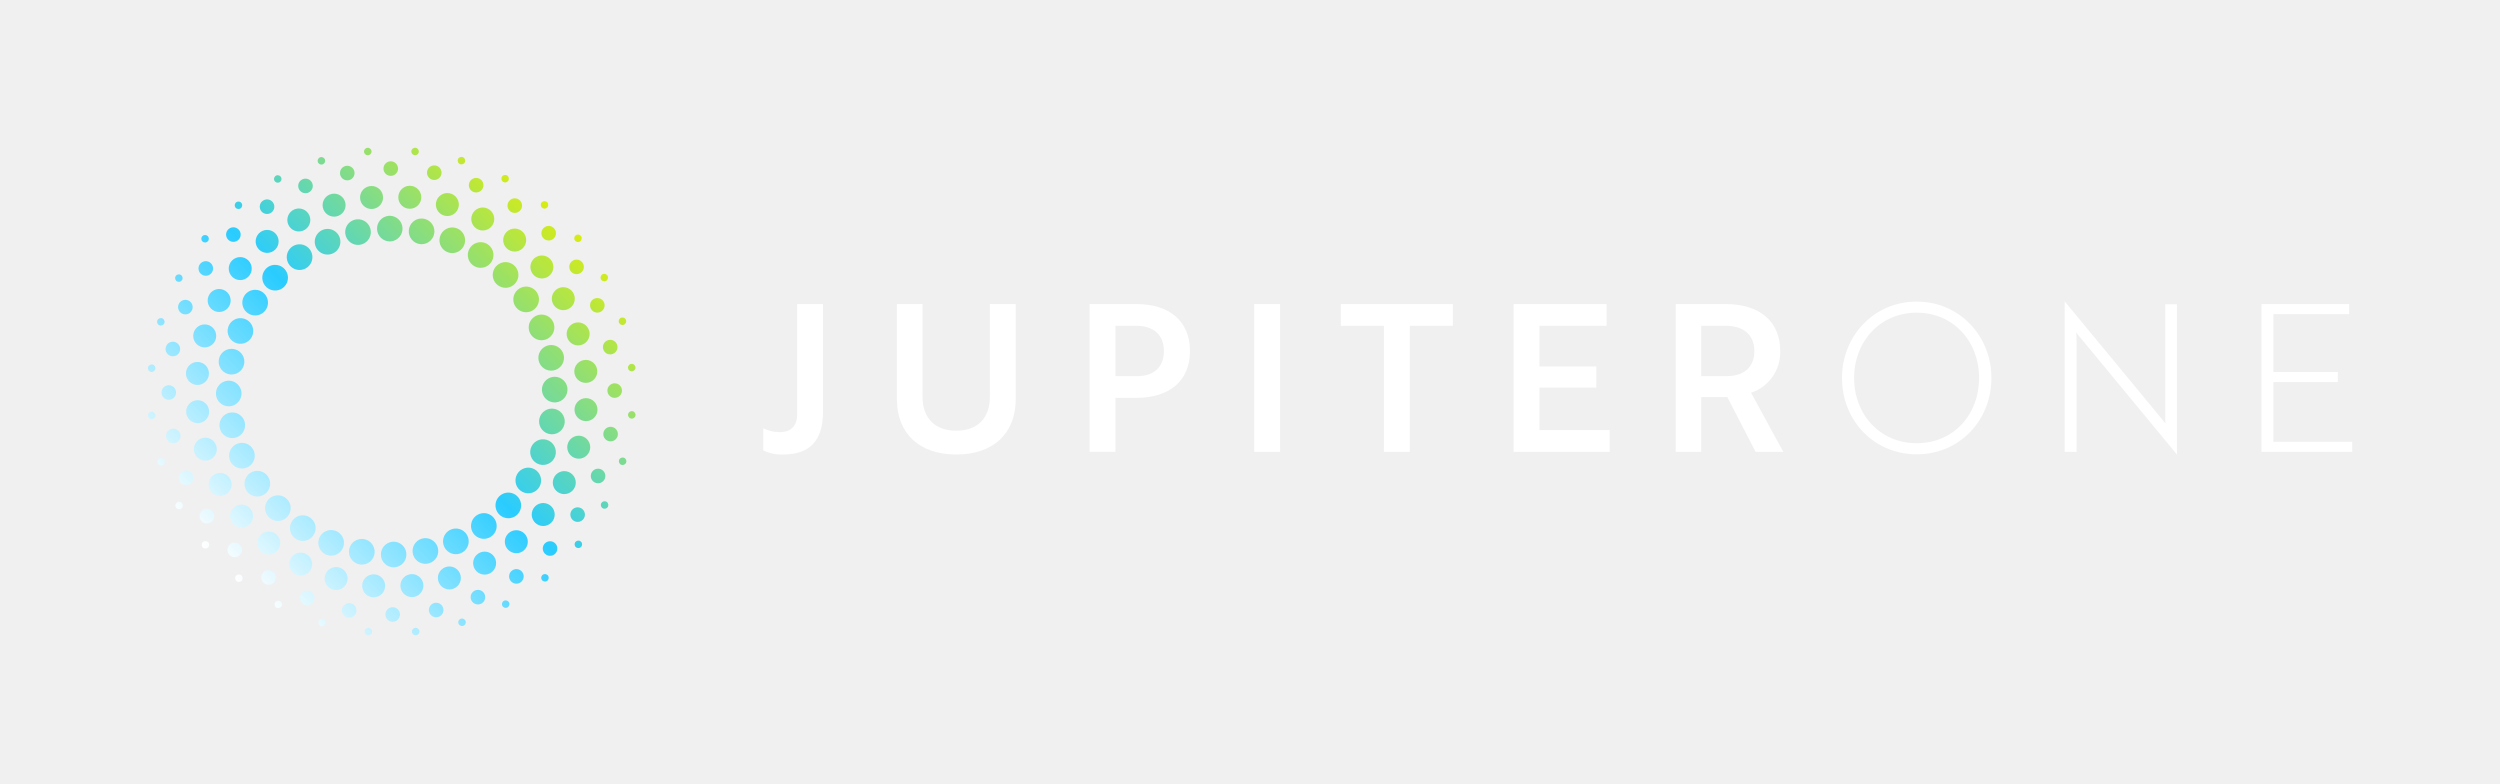
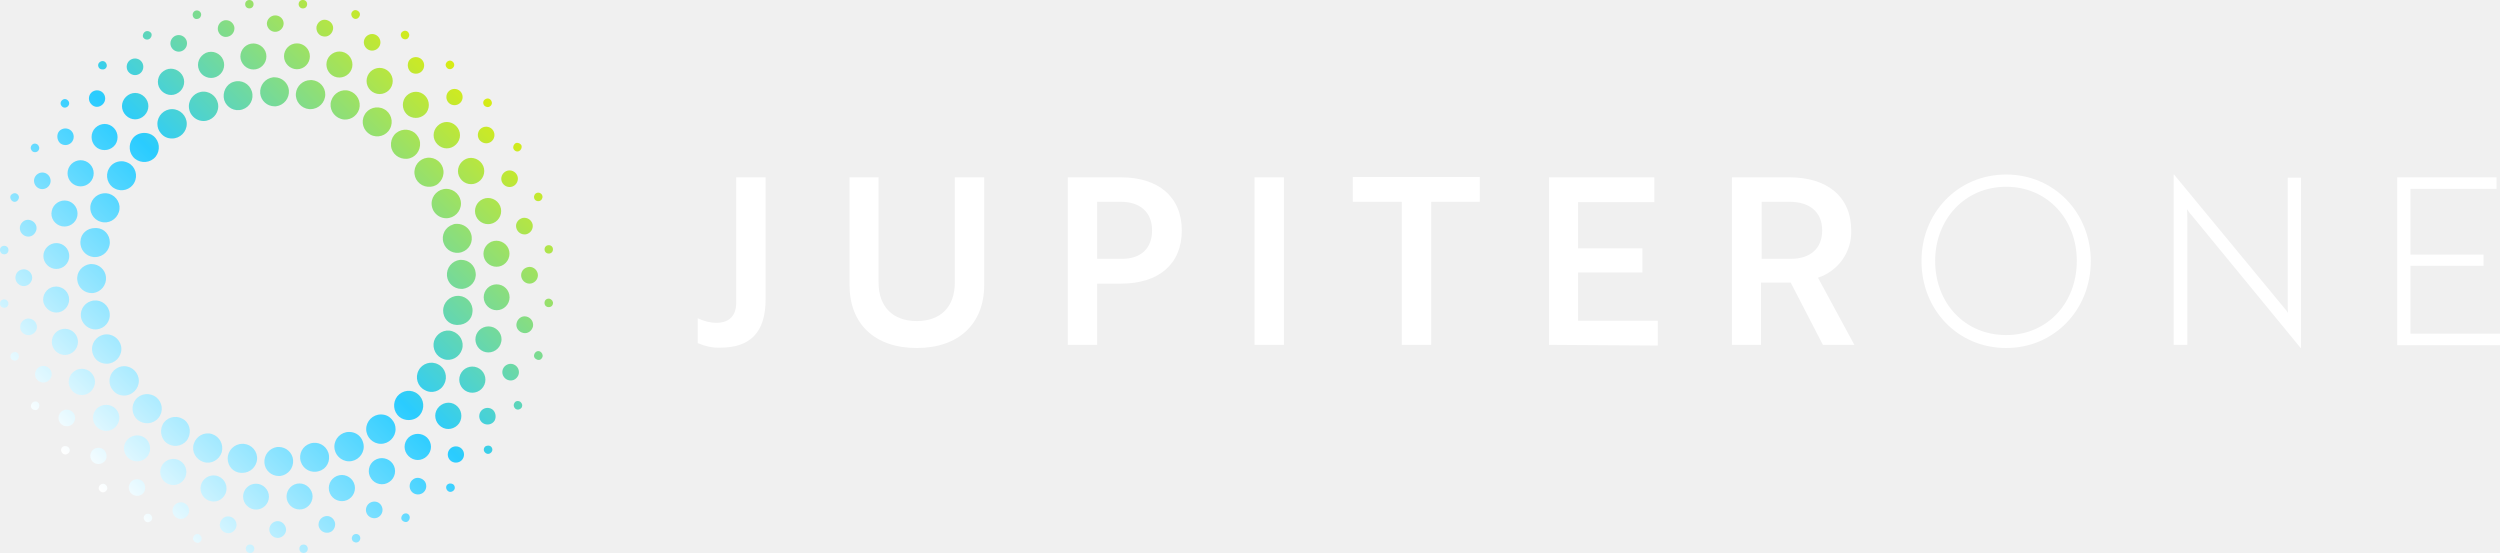
- <svg xmlns="http://www.w3.org/2000/svg" id="Layer_1" data-name="Layer 1" viewBox="0 0 810.691 253.959">
-   <defs>
-     <style>.cls-1{fill:url(#linear-gradient);}.cls-2{fill:#fff;}</style>
-     <linearGradient id="linear-gradient" x1="71.116" y1="182.878" x2="182.933" y2="71.061" gradientUnits="userSpaceOnUse">
-       <stop offset="0" stop-color="#fff" />
-       <stop offset="0.5" stop-color="#2accff" />
-       <stop offset="1" stop-color="#d8ec13" />
-     </linearGradient>
-   </defs>
-   <path class="cls-1" d="M126.712,57.033a2.365,2.365,0,1,0-2.365-2.365A2.365,2.365,0,0,0,126.712,57.033Zm-7.45-6.677a1.217,1.217,0,1,0-1.217-1.217A1.217,1.217,0,0,0,119.262,50.356Zm-6.188,8.082a2.365,2.365,0,1,0-2.781-1.858A2.365,2.365,0,0,0,113.074,58.438Zm-8.61-5.095a1.217,1.217,0,1,0-1.431-.956A1.217,1.217,0,0,0,104.464,53.343Zm-4.492,9.134a2.365,2.365,0,1,0-3.09-1.28A2.365,2.365,0,0,0,99.972,62.477Zm-9.438-3.318a1.217,1.217,0,1,0-1.59-.659A1.216,1.216,0,0,0,90.534,59.159ZM87.91,68.994a2.365,2.365,0,1,0-3.28-.653A2.365,2.365,0,0,0,87.91,68.994Zm-9.905-1.413a1.217,1.217,0,1,0-1.687-.336A1.217,1.217,0,0,0,78.005,67.581Zm-.654,10.158a2.365,2.365,0,1,0-3.345,0A2.365,2.365,0,0,0,77.351,77.739Zm-9.99.546a1.217,1.217,0,1,0-1.721,0A1.216,1.216,0,0,0,67.361,78.285Zm-1.94,10.743a2.365,2.365,0,1,0-.653-3.28A2.364,2.364,0,0,0,65.421,89.028ZM59.01,90.86a1.217,1.217,0,1,0-1.688.336A1.216,1.216,0,0,0,59.01,90.86Zm-1.088,7.826a2.365,2.365,0,1,0,3.091-1.28A2.365,2.365,0,0,0,57.922,98.686Zm-6.24,6.8a1.217,1.217,0,1,0-.658-1.59A1.217,1.217,0,0,0,51.682,105.482Zm3.908,10.009a2.365,2.365,0,1,0-1.858-2.781A2.364,2.364,0,0,0,55.59,115.491Zm-6.652,5.1a1.217,1.217,0,1,0-.956-1.431A1.218,1.218,0,0,0,48.938,120.594Zm3.421,6.689a2.365,2.365,0,1,0,2.365-2.365A2.365,2.365,0,0,0,52.359,127.283Zm-3.165,6.233a1.217,1.217,0,1,0,1.217,1.217A1.217,1.217,0,0,0,49.194,133.516Zm9.3,7.405a2.365,2.365,0,1,0-1.858,2.781A2.364,2.364,0,0,0,58.493,140.921Zm-6.526,7.653a1.217,1.217,0,1,0,1.431.957A1.218,1.218,0,0,0,51.967,148.574Zm7.475,4.169a2.365,2.365,0,1,0,3.09,1.279A2.364,2.364,0,0,0,59.442,152.743ZM57.624,162.8a1.217,1.217,0,1,0,1.59.659A1.217,1.217,0,0,0,57.624,162.8Zm8.144,2.63a2.365,2.365,0,1,0,3.281.652A2.365,2.365,0,0,0,65.768,165.432Zm.18,10.221a1.217,1.217,0,1,0,1.688.336A1.217,1.217,0,0,0,65.948,175.653Zm11.846.991a2.365,2.365,0,1,0,0,3.344A2.365,2.365,0,0,0,77.794,176.644Zm-1.175,9.989a1.217,1.217,0,1,0,1.721,0A1.217,1.217,0,0,0,76.619,186.633Zm11.812-1.34a2.365,2.365,0,1,0,.652,3.281A2.367,2.367,0,0,0,88.431,185.293Zm.8,10.028a1.216,1.216,0,1,0,1.687-.336A1.217,1.217,0,0,0,89.228,195.321Zm11.323-3.619a2.365,2.365,0,1,0,1.28,3.09A2.364,2.364,0,0,0,100.551,191.7Zm4.327,9.021a1.217,1.217,0,1,0,.659,1.59A1.215,1.215,0,0,0,104.878,200.723Zm8.81-5.1a2.365,2.365,0,1,0,1.858,2.781A2.366,2.366,0,0,0,113.688,195.623Zm6,8a1.217,1.217,0,1,0,.957,1.431A1.216,1.216,0,0,0,119.692,203.626Zm7.646-6.72a2.365,2.365,0,1,0,2.365,2.365A2.365,2.365,0,0,0,127.338,196.906Zm7.45,6.677a1.217,1.217,0,1,0,1.217,1.217A1.217,1.217,0,0,0,134.788,203.583Zm6.188-8.082a2.365,2.365,0,1,0,2.781,1.858A2.365,2.365,0,0,0,140.976,195.5Zm8.61,5.1a1.217,1.217,0,1,0,1.43.956A1.217,1.217,0,0,0,149.586,200.6Zm4.491-9.134a2.365,2.365,0,1,0,3.091,1.28A2.365,2.365,0,0,0,154.077,191.463Zm9.439,3.318a1.217,1.217,0,1,0,1.59.658A1.217,1.217,0,0,0,163.516,194.781Zm2.624-9.835a2.365,2.365,0,1,0,3.28.652A2.364,2.364,0,0,0,166.14,184.946Zm9.9,1.413a1.217,1.217,0,1,0,1.688.335A1.217,1.217,0,0,0,176.044,186.359ZM176.7,176.2a2.365,2.365,0,1,0,3.344,0A2.364,2.364,0,0,0,176.7,176.2Zm9.989-.547a1.217,1.217,0,1,0,1.721,0A1.217,1.217,0,0,0,186.688,175.654Zm1.941-10.742a2.365,2.365,0,1,0,.653,3.28A2.364,2.364,0,0,0,188.629,164.912Zm6.411-1.833a1.217,1.217,0,1,0,1.688-.336A1.216,1.216,0,0,0,195.04,163.079Zm1.087-7.825a2.365,2.365,0,1,0-3.09,1.28A2.365,2.365,0,0,0,196.127,155.254Zm6.241-6.8a1.217,1.217,0,1,0,.658,1.589A1.216,1.216,0,0,0,202.368,148.458Zm-3.908-10.01a2.365,2.365,0,1,0,1.858,2.781A2.365,2.365,0,0,0,198.46,138.448Zm6.652-5.1a1.217,1.217,0,1,0,.956,1.431A1.217,1.217,0,0,0,205.112,133.346Zm-8.151-6.689a2.365,2.365,0,1,0,2.365-2.365A2.365,2.365,0,0,0,196.961,126.657Zm7.894-6.234a1.217,1.217,0,1,0-1.217-1.216A1.216,1.216,0,0,0,204.855,120.423Zm-9.3-7.4a2.365,2.365,0,1,0,1.858-2.781A2.365,2.365,0,0,0,195.556,113.019Zm6.527-7.654a1.217,1.217,0,1,0-1.431-.956A1.217,1.217,0,0,0,202.083,105.365Zm-7.475-4.168a2.365,2.365,0,1,0-3.09-1.28A2.366,2.366,0,0,0,194.608,101.2Zm1.818-10.06a1.217,1.217,0,1,0-1.59-.658A1.218,1.218,0,0,0,196.426,91.137Zm-8.145-2.63a2.365,2.365,0,1,0-3.28-.652A2.365,2.365,0,0,0,188.281,88.507ZM188.1,78.286a1.217,1.217,0,1,0-1.688-.336A1.217,1.217,0,0,0,188.1,78.286Zm-11.846-.99a2.365,2.365,0,1,0,0-3.345A2.364,2.364,0,0,0,176.256,77.3Zm1.174-9.99a1.217,1.217,0,1,0-1.721,0A1.217,1.217,0,0,0,177.43,67.306Zm-11.811,1.34a2.365,2.365,0,1,0-.652-3.28A2.364,2.364,0,0,0,165.619,68.646Zm-.8-10.027a1.217,1.217,0,1,0-1.688.336A1.217,1.217,0,0,0,164.822,58.619ZM153.5,62.237a2.365,2.365,0,1,0-1.28-3.09A2.365,2.365,0,0,0,153.5,62.237Zm-4.328-9.02a1.217,1.217,0,1,0-.658-1.59A1.216,1.216,0,0,0,149.171,53.217ZM132.89,67.7a3.729,3.729,0,1,0-3.729-3.729A3.729,3.729,0,0,0,132.89,67.7Zm-11.675,0a3.729,3.729,0,1,0-4.385-2.93A3.728,3.728,0,0,0,121.215,67.7Zm-16.324.255a3.729,3.729,0,1,0,2.018-4.873A3.728,3.728,0,0,0,104.891,67.952Zm-5.917,6.481A3.729,3.729,0,1,0,93.8,73.4,3.73,3.73,0,0,0,98.974,74.433Zm-9.71,6.481a3.729,3.729,0,1,0-5.274,0A3.729,3.729,0,0,0,89.264,80.914ZM74.8,85.023a3.729,3.729,0,1,0,5.172-1.029A3.728,3.728,0,0,0,74.8,85.023Zm-7.18,10.994A3.729,3.729,0,1,0,72.5,94,3.73,3.73,0,0,0,67.623,96.017Zm-1.967,16.568a3.729,3.729,0,1,0-2.93-4.385A3.728,3.728,0,0,0,65.656,112.585Zm2.1,8.52a3.729,3.729,0,1,0-3.729,3.729A3.728,3.728,0,0,0,67.757,121.105Zm-2.935,16.06a3.729,3.729,0,1,0-4.384-2.93A3.729,3.729,0,0,0,64.822,137.165ZM68.007,149.1a3.729,3.729,0,1,0-4.873-2.018A3.728,3.728,0,0,0,68.007,149.1Zm6.481,5.916a3.73,3.73,0,1,0-1.029,5.173A3.731,3.731,0,0,0,74.488,155.02Zm1.208,9.711a3.729,3.729,0,1,0,5.274,0A3.727,3.727,0,0,0,75.7,164.731ZM90.25,178.163a3.729,3.729,0,1,0-5.172,1.028A3.729,3.729,0,0,0,90.25,178.163Zm10.694,6.19a3.729,3.729,0,1,0-4.872,2.018A3.729,3.729,0,0,0,100.944,184.353Zm11.7,3.986a3.729,3.729,0,1,0-4.385,2.93A3.729,3.729,0,0,0,112.64,188.339Zm8.52-2.1a3.729,3.729,0,1,0,3.729,3.729A3.73,3.73,0,0,0,121.16,186.237Zm11.675.006a3.729,3.729,0,1,0,4.385,2.929A3.728,3.728,0,0,0,132.835,186.243Zm16.324-.255a3.729,3.729,0,1,0-2.018,4.872A3.729,3.729,0,0,0,149.159,185.988Zm5.916-6.481a3.729,3.729,0,1,0,5.173,1.029A3.729,3.729,0,0,0,155.075,179.507Zm9.711-6.482a3.729,3.729,0,1,0,5.273,0A3.73,3.73,0,0,0,164.786,173.025Zm14.46-4.108a3.729,3.729,0,1,0-5.172,1.029A3.728,3.728,0,0,0,179.246,168.917Zm7.18-10.994a3.729,3.729,0,1,0-4.872,2.018A3.728,3.728,0,0,0,186.426,157.923Zm1.968-16.568a3.729,3.729,0,1,0,2.93,4.385A3.729,3.729,0,0,0,188.394,141.355Zm1.627-4.791a3.729,3.729,0,1,0-3.729-3.729A3.729,3.729,0,0,0,190.021,136.564Zm.661-12.475a3.729,3.729,0,1,0-4.384-2.929A3.728,3.728,0,0,0,190.682,124.089Zm-4.639-19.254a3.729,3.729,0,1,0,4.872,2.019A3.731,3.731,0,0,0,186.043,104.835Zm-6.481-5.916a3.729,3.729,0,1,0,1.029-5.172A3.728,3.728,0,0,0,179.562,98.919Zm-1.208-9.71a3.729,3.729,0,1,0-5.274,0A3.73,3.73,0,0,0,178.354,89.209ZM163.8,75.777a3.729,3.729,0,1,0,5.172-1.029A3.729,3.729,0,0,0,163.8,75.777Zm-10.694-6.191a3.729,3.729,0,1,0,4.872-2.018A3.728,3.728,0,0,0,153.106,69.586ZM141.41,65.6a3.729,3.729,0,1,0,4.385-2.929A3.729,3.729,0,0,0,141.41,65.6ZM126.832,78.269a4.163,4.163,0,0,0-.432-8.3,4.043,4.043,0,0,0-.438.023,4.163,4.163,0,0,0,.432,8.3A4.344,4.344,0,0,0,126.832,78.269ZM112.124,76.5a4.163,4.163,0,1,0,2.741-5.212A4.143,4.143,0,0,0,112.124,76.5Zm-5.9,6.054a4.164,4.164,0,1,0-3.661-2.178A4.165,4.165,0,0,0,106.225,82.555Zm-9.078,4.991a4.165,4.165,0,1,0-3.2-1.5A4.166,4.166,0,0,0,97.147,87.546ZM85.98,87.429a4.164,4.164,0,1,0,3.238-1.543A4.136,4.136,0,0,0,85.98,87.429ZM79.055,96.2a4.164,4.164,0,1,0,3.688-2.226A4.169,4.169,0,0,0,79.055,96.2ZM76.782,111.32a4.164,4.164,0,1,0-2.809-5.174,4.162,4.162,0,0,0,2.809,5.174ZM70.93,116.9a4.164,4.164,0,0,0,3.764,4.527q.195.018.387.018a4.164,4.164,0,0,0,.375-8.311c-.128-.011-.256-.017-.384-.017A4.142,4.142,0,0,0,70.93,116.9Zm-.888,11.137a4.154,4.154,0,0,0,4.138,3.729,4.078,4.078,0,0,0,.439-.024,4.163,4.163,0,0,0-.431-8.3,4.082,4.082,0,0,0-.44.024,4.162,4.162,0,0,0-3.706,4.575Zm5.278,14.026a4.185,4.185,0,0,0,1.235-.188,4.16,4.16,0,1,0-1.235.188Zm3.129,9.877a4.165,4.165,0,1,0-3.662-2.178A4.167,4.167,0,0,0,78.449,151.936Zm4.99,9.077a4.166,4.166,0,1,0-3.2-1.5A4.163,4.163,0,0,0,83.439,161.013Zm9.285.53a4.163,4.163,0,1,0,.617,5.855A4.172,4.172,0,0,0,92.724,161.543Zm7.4,6.027a4.164,4.164,0,1,0,1.746,5.624,4.164,4.164,0,0,0-1.746-5.624Zm8.438,4.468a4.164,4.164,0,1,0,2.81,5.174,4.164,4.164,0,0,0-2.81-5.174Zm12.912,7.261a4.171,4.171,0,0,0-3.766-4.527c-.128-.012-.256-.017-.383-.017a4.164,4.164,0,0,0-.377,8.311c.128.011.256.017.383.017A4.143,4.143,0,0,0,121.478,179.3Zm6.172,4.676a4.074,4.074,0,0,0,.439-.023,4.163,4.163,0,0,0-.431-8.3,4.318,4.318,0,0,0-.439.023,4.163,4.163,0,0,0,.431,8.3Zm14.277-6.536a4.166,4.166,0,1,0-2.742,5.211A4.146,4.146,0,0,0,141.927,177.439Zm5.9-6.054a4.164,4.164,0,1,0,3.662,2.178A4.167,4.167,0,0,0,147.824,171.385Zm9.079-4.992a4.165,4.165,0,1,0,3.2,1.5A4.167,4.167,0,0,0,156.9,166.393Zm11.166.118a4.164,4.164,0,1,0-3.238,1.543A4.17,4.17,0,0,0,168.069,166.511ZM175,157.743a4.165,4.165,0,0,0-1.746-5.623,4.163,4.163,0,0,0-5.623,1.746,4.165,4.165,0,0,0,1.745,5.624A4.166,4.166,0,0,0,175,157.743Zm-.093-7.14a4.164,4.164,0,1,0-2.81-5.174A4.178,4.178,0,0,0,174.9,150.6Zm8.218-13.56a4.17,4.17,0,0,0-3.766-4.527c-.128-.012-.256-.017-.383-.017a4.163,4.163,0,0,0-.379,8.309c.13.012.258.018.386.018A4.142,4.142,0,0,0,183.12,137.043Zm.887-11.136a4.153,4.153,0,0,0-4.136-3.729,4.064,4.064,0,0,0-.439.024,4.163,4.163,0,0,0,.431,8.3,4.078,4.078,0,0,0,.439-.024A4.168,4.168,0,0,0,184.007,125.907Zm-6.513-13.838a4.157,4.157,0,1,0,1.236-.189A4.134,4.134,0,0,0,177.494,112.069Zm-1.887-1.737a4.163,4.163,0,1,0-3.662-2.177A4.172,4.172,0,0,0,175.607,110.332Zm-.849-12.861a4.163,4.163,0,1,0-1.484,2.821A4.138,4.138,0,0,0,174.758,97.471ZM159.805,89.6a4.164,4.164,0,1,0,6.761-3.671,4.163,4.163,0,0,0-6.761,3.671Zm-5.884-3.226a4.163,4.163,0,0,0,5.623-1.746,4.164,4.164,0,1,0-5.623,1.746Zm-6.072-12.452a4.164,4.164,0,1,0,2.809,5.174A4.178,4.178,0,0,0,147.849,73.918Zm-15.277.722a4.162,4.162,0,0,0,3.764,4.527c.13.012.259.017.386.017a4.164,4.164,0,0,0,.376-8.31c-.129-.011-.256-.017-.383-.017A4.142,4.142,0,0,0,132.572,74.64Zm7.79-16.324a2.365,2.365,0,1,0-1.859-2.781A2.365,2.365,0,0,0,140.362,58.316Zm-6-8a1.217,1.217,0,1,0-.956-1.431A1.217,1.217,0,0,0,134.357,50.314Z" />
-   <path class="cls-2" d="M266.878,133.542c0,9.319-4.26,13.845-12.912,13.845a13.571,13.571,0,0,1-6.456-1.331v-7.189a11.83,11.83,0,0,0,5.325,1.265c3.66,0,5.657-2,5.657-5.791V98.6h8.386Z" />
-   <path class="cls-2" d="M329.374,129.416c0,11.049-7.189,17.971-19.3,17.971-12.048,0-19.235-6.922-19.235-17.971V98.6h8.319v30.085c0,6.922,4.061,10.982,10.916,10.982,6.922,0,10.915-4.06,10.915-10.982V98.6h8.387Z" />
-   <path class="cls-2" d="M361.717,129.017v17.5H353.33V98.6h15.176c10.649,0,17.372,5.458,17.372,15.242,0,9.718-6.723,15.176-17.372,15.176Zm0-23.363v16.307h7.188c5.191,0,8.52-2.862,8.52-8.12,0-5.324-3.461-8.187-8.853-8.187Z" />
-   <path class="cls-2" d="M406.706,146.521V98.6h8.387v47.922Z" />
-   <path class="cls-2" d="M457.154,105.654v40.867h-8.387V105.654H434.791V98.6h36.341v7.055Z" />
-   <path class="cls-2" d="M490.829,146.521V98.6H520.98v7.055H499.216v13.179h18.436v6.855H499.216v13.778h22.763v7.055Z" />
-   <path class="cls-2" d="M559.58,98.6c10.849,0,17.7,5.458,17.7,15.242a13.8,13.8,0,0,1-9.451,13.511l10.449,19.169H569.3l-9.185-17.771H551.66v17.771h-8.254V98.6Zm-7.92,7.055v16.307h8.386c5.391,0,8.852-2.862,8.852-8.12,0-5.324-3.594-8.187-9.251-8.187Z" />
-   <path class="cls-2" d="M621.542,97.8c13.777,0,24.227,11.049,24.227,24.76,0,13.845-10.384,24.76-24.227,24.76s-24.228-10.915-24.228-24.76C597.314,108.915,607.7,97.8,621.542,97.8Zm0,45.926c11.914,0,20.233-9.252,20.233-21.166,0-11.847-8.319-21.166-20.233-21.166-11.848,0-20.3,9.319-20.3,21.166C601.241,134.474,609.694,143.726,621.542,143.726Z" />
-   <path class="cls-2" d="M674.583,109.448a13.208,13.208,0,0,1-1.331-1.664c.066.8.133,1.8.133,3.062v35.675h-3.86V97.8h.067l31.282,37.872c.466.6,1.065,1.265,1.331,1.664-.067-.732-.067-1.8-.067-3.061V98.665h3.794V147.32h-.066Z" />
-   <path class="cls-2" d="M733.349,146.521V98.6h28.42v3.261H737.21v18.77h20.9v3.262h-20.9V143.26h25.558v3.261Z" />
+ <svg xmlns="http://www.w3.org/2000/svg" version="1.1" id="Layer_1" x="0px" y="0px" viewBox="0 0 714.8 158.1" style="enable-background:new 0 0 714.8 158.1;" xml:space="preserve">
+   <style type="text/css">
+ 	.st0{fill:url(#SVGID_1_);}
+ 	.st1{fill:#FFFFFF;}
+ </style>
+   <linearGradient id="SVGID_1_" gradientUnits="userSpaceOnUse" x1="23.139" y1="23.215" x2="134.954" y2="135.031" gradientTransform="matrix(1 0 0 -1 0 158.1816)">
+     <stop offset="0" style="stop-color:#FFFFFF" />
+     <stop offset="0.5" style="stop-color:#2ACCFF" />
+     <stop offset="1" style="stop-color:#D8EC13" />
+   </linearGradient>
+   <path class="st0" d="M78.7,9.1c1.3,0,2.4-1.1,2.4-2.4S80,4.4,78.7,4.4s-2.4,1.1-2.4,2.4l0,0C76.4,8.1,77.4,9.1,78.7,9.1z M71.3,2.4  c0.7,0,1.2-0.5,1.2-1.2S72,0,71.3,0c-0.7,0-1.2,0.5-1.2,1.2S70.6,2.4,71.3,2.4z M65.1,10.5c1.3-0.3,2.1-1.5,1.9-2.8  c-0.3-1.3-1.5-2.1-2.8-1.9c-1.3,0.3-2.1,1.5-1.9,2.8c0,0,0,0,0,0C62.6,10,63.8,10.8,65.1,10.5z M56.5,5.4c0.7-0.1,1.1-0.8,1-1.4  c-0.1-0.7-0.8-1.1-1.4-1c-0.7,0.1-1.1,0.8-1,1.4c0,0,0,0,0,0C55.2,5.1,55.8,5.6,56.5,5.4z M52,14.6c1.2-0.5,1.8-1.9,1.3-3.1  c-0.5-1.2-1.9-1.8-3.1-1.3c-1.2,0.5-1.8,1.9-1.3,3.1C49.4,14.5,50.8,15.1,52,14.6C52,14.6,52,14.6,52,14.6z M42.6,11.2  c0.6-0.3,0.9-1,0.7-1.6C43,9,42.2,8.7,41.6,9c-0.6,0.3-0.9,1-0.7,1.6C41.2,11.2,41.9,11.5,42.6,11.2C42.6,11.3,42.6,11.3,42.6,11.2z   M39.9,21.1c1.1-0.7,1.4-2.2,0.7-3.3c-0.7-1.1-2.2-1.4-3.3-0.7c-1.1,0.7-1.4,2.2-0.7,3.3c0,0,0,0,0,0C37.4,21.5,38.8,21.8,39.9,21.1  z M30,19.7c0.6-0.4,0.7-1.1,0.3-1.7c-0.4-0.6-1.1-0.7-1.7-0.3c-0.6,0.4-0.7,1.1-0.3,1.7c0,0,0,0,0,0C28.7,19.9,29.5,20,30,19.7z   M29.4,29.8c0.9-0.9,0.9-2.4,0-3.3c-0.9-0.9-2.4-0.9-3.3,0c-0.9,0.9-0.9,2.4,0,3.3C27,30.8,28.4,30.8,29.4,29.8  C29.4,29.8,29.4,29.8,29.4,29.8z M19.4,30.4c0.5-0.5,0.5-1.2,0-1.7s-1.2-0.5-1.7,0c-0.5,0.5-0.5,1.2,0,1.7c0,0,0,0,0,0  C18.1,30.9,18.9,30.9,19.4,30.4C19.4,30.4,19.4,30.4,19.4,30.4z M17.4,41.1c1.1,0.7,2.6,0.4,3.3-0.7c0.7-1.1,0.4-2.6-0.7-3.3  c-1.1-0.7-2.6-0.4-3.3,0.7c0,0,0,0,0,0C16.1,38.9,16.4,40.4,17.4,41.1C17.4,41.1,17.4,41.1,17.4,41.1z M11,43  c0.4-0.6,0.2-1.3-0.3-1.7C10.1,40.9,9.4,41,9,41.6c-0.4,0.6-0.2,1.3,0.3,1.7C9.9,43.7,10.7,43.5,11,43C11,43,11,43,11,43z M9.9,50.8  c-0.5,1.2,0.1,2.6,1.3,3.1s2.6-0.1,3.1-1.3c0.5-1.2-0.1-2.6-1.3-3.1C11.8,49,10.4,49.6,9.9,50.8C9.9,50.8,9.9,50.8,9.9,50.8z   M3.7,57.6c0.6,0.3,1.3,0,1.6-0.7c0.3-0.6,0-1.3-0.7-1.6C4,55.1,3.3,55.4,3,56c0,0,0,0,0,0C2.8,56.6,3.1,57.3,3.7,57.6L3.7,57.6z   M7.6,67.6c1.3,0.3,2.5-0.6,2.8-1.9c0.3-1.3-0.6-2.5-1.9-2.8c-1.3-0.3-2.5,0.6-2.8,1.9c0,0,0,0,0,0C5.5,66.1,6.3,67.3,7.6,67.6  L7.6,67.6z M1,72.7c0.7,0.1,1.3-0.3,1.4-1c0.1-0.7-0.3-1.3-1-1.4c-0.7-0.1-1.3,0.3-1.4,1c0,0,0,0,0,0C-0.1,71.9,0.3,72.6,1,72.7  L1,72.7z M4.4,79.4c0,1.3,1.1,2.4,2.4,2.4s2.4-1.1,2.4-2.4c0-1.3-1.1-2.4-2.4-2.4l0,0C5.4,77,4.4,78.1,4.4,79.4L4.4,79.4z M1.2,85.6  c-0.7,0-1.2,0.5-1.2,1.2C0,87.5,0.5,88,1.2,88c0.7,0,1.2-0.5,1.2-1.2l0,0C2.4,86.2,1.9,85.6,1.2,85.6C1.2,85.6,1.2,85.6,1.2,85.6  L1.2,85.6z M10.5,93c-0.3-1.3-1.5-2.1-2.8-1.9c-1.3,0.3-2.1,1.5-1.9,2.8s1.5,2.1,2.8,1.9c0,0,0,0,0,0C9.9,95.5,10.8,94.3,10.5,93  C10.5,93,10.5,93,10.5,93L10.5,93z M4,100.7c-0.7,0.1-1.1,0.8-1,1.4c0.1,0.7,0.8,1.1,1.4,1c0.7-0.1,1.1-0.8,1-1.4  C5.3,101,4.7,100.5,4,100.7C4,100.7,4,100.7,4,100.7L4,100.7z M11.5,104.8c-1.2,0.5-1.8,1.9-1.3,3.1c0.5,1.2,1.9,1.8,3.1,1.3  c1.2-0.5,1.8-1.9,1.3-3.1c0,0,0,0,0,0C14.1,104.9,12.7,104.3,11.5,104.8C11.5,104.8,11.5,104.8,11.5,104.8L11.5,104.8z M9.6,114.9  c-0.6,0.3-0.9,1-0.7,1.6c0.3,0.6,1,0.9,1.6,0.7c0.6-0.3,0.9-1,0.7-1.6C11,114.9,10.3,114.6,9.6,114.9C9.6,114.9,9.6,114.9,9.6,114.9  z M17.8,117.5c-1.1,0.7-1.4,2.2-0.7,3.3s2.2,1.4,3.3,0.7c1.1-0.7,1.4-2.2,0.7-3.3C20.3,117.1,18.9,116.8,17.8,117.5  C17.8,117.5,17.8,117.5,17.8,117.5L17.8,117.5z M18,127.7c-0.6,0.4-0.7,1.1-0.3,1.7c0.4,0.6,1.1,0.7,1.7,0.3  c0.6-0.4,0.7-1.1,0.3-1.7C19.3,127.5,18.5,127.4,18,127.7L18,127.7z M29.8,128.7c-0.9-0.9-2.4-0.9-3.3,0c-0.9,0.9-0.9,2.4,0,3.3  c0.9,0.9,2.4,0.9,3.3,0c0,0,0,0,0,0C30.7,131.2,30.7,129.7,29.8,128.7L29.8,128.7z M28.6,138.7c-0.5,0.5-0.5,1.2,0,1.7  s1.2,0.5,1.7,0c0.5-0.5,0.5-1.2,0-1.7c0,0,0,0,0,0C29.9,138.2,29.1,138.2,28.6,138.7L28.6,138.7z M40.5,137.4  c-1.1-0.7-2.6-0.4-3.3,0.7c-0.7,1.1-0.4,2.6,0.7,3.3c1.1,0.7,2.6,0.4,3.3-0.7C41.8,139.6,41.5,138.1,40.5,137.4L40.5,137.4z   M41.3,147.4c-0.4,0.6-0.2,1.3,0.3,1.7c0.6,0.4,1.3,0.2,1.7-0.3c0.4-0.6,0.2-1.3-0.3-1.7C42.4,146.7,41.6,146.9,41.3,147.4  C41.3,147.4,41.3,147.4,41.3,147.4L41.3,147.4z M52.6,143.8c-1.2-0.5-2.6,0.1-3.1,1.3c-0.5,1.2,0.1,2.6,1.3,3.1  c1.2,0.5,2.6-0.1,3.1-1.3C54.4,145.7,53.8,144.3,52.6,143.8C52.6,143.8,52.6,143.8,52.6,143.8L52.6,143.8z M56.9,152.8  c-0.6-0.3-1.3,0-1.6,0.7c-0.3,0.6,0,1.3,0.7,1.6c0.6,0.3,1.3,0,1.6-0.7C57.8,153.8,57.5,153.1,56.9,152.8  C56.9,152.8,56.9,152.8,56.9,152.8L56.9,152.8z M65.7,147.7c-1.3-0.3-2.5,0.6-2.8,1.9c-0.3,1.3,0.6,2.5,1.9,2.8  c1.3,0.3,2.5-0.6,2.8-1.9c0,0,0,0,0,0C67.8,149.2,67,148,65.7,147.7L65.7,147.7z M71.7,155.7c-0.7-0.1-1.3,0.3-1.4,1  c-0.1,0.7,0.3,1.3,1,1.4c0.7,0.1,1.3-0.3,1.4-1C72.8,156.5,72.4,155.8,71.7,155.7L71.7,155.7z M79.4,149c-1.3,0-2.4,1.1-2.4,2.4  s1.1,2.4,2.4,2.4s2.4-1.1,2.4-2.4C81.7,150.1,80.7,149,79.4,149L79.4,149z M86.8,155.7c-0.7,0-1.2,0.5-1.2,1.2  c0,0.7,0.5,1.2,1.2,1.2c0.7,0,1.2-0.5,1.2-1.2c0,0,0,0,0,0C88,156.2,87.5,155.7,86.8,155.7L86.8,155.7z M93,147.6  c-1.3,0.3-2.1,1.5-1.9,2.8c0.3,1.3,1.5,2.1,2.8,1.9s2.1-1.5,1.9-2.8c0,0,0,0,0,0C95.5,148.2,94.3,147.3,93,147.6L93,147.6z   M101.6,152.7c-0.7,0.1-1.1,0.8-1,1.4c0.1,0.7,0.8,1.1,1.4,1c0.7-0.1,1.1-0.8,1-1.4c0,0,0,0,0,0C102.9,153,102.3,152.6,101.6,152.7  L101.6,152.7z M106.1,143.6c-1.2,0.5-1.8,1.9-1.3,3.1s1.9,1.8,3.1,1.3c1.2-0.5,1.8-1.9,1.3-3.1C108.7,143.6,107.3,143.1,106.1,143.6  L106.1,143.6z M115.5,146.9c-0.6,0.3-0.9,1-0.7,1.6c0.3,0.6,1,0.9,1.6,0.7c0.6-0.3,0.9-1,0.7-1.6c0,0,0,0,0,0  C116.9,146.9,116.2,146.6,115.5,146.9L115.5,146.9z M118.2,137c-1.1,0.7-1.4,2.2-0.7,3.3c0.7,1.1,2.2,1.4,3.3,0.7s1.4-2.2,0.7-3.3  c0,0,0,0,0,0C120.7,136.6,119.2,136.3,118.2,137L118.2,137z M128.1,138.4c-0.6,0.4-0.7,1.1-0.3,1.7c0.4,0.6,1.1,0.7,1.7,0.3  s0.7-1.1,0.3-1.7c0,0,0,0,0,0C129.4,138.2,128.6,138.1,128.1,138.4L128.1,138.4z M128.7,128.3c-0.9,0.9-0.9,2.4,0,3.3  c0.9,0.9,2.4,0.9,3.3,0c0.9-0.9,0.9-2.4,0-3.3c0,0,0,0,0,0C131.1,127.4,129.6,127.4,128.7,128.3  C128.7,128.3,128.7,128.3,128.7,128.3z M138.7,127.7c-0.5,0.5-0.5,1.2,0,1.7s1.2,0.5,1.7,0c0.5-0.5,0.5-1.2,0-1.7c0,0,0,0,0,0  C140,127.3,139.2,127.3,138.7,127.7C138.7,127.7,138.7,127.7,138.7,127.7L138.7,127.7z M140.7,117c-1.1-0.7-2.6-0.4-3.3,0.7  c-0.7,1.1-0.4,2.6,0.7,3.3c1.1,0.7,2.6,0.4,3.3-0.7c0,0,0,0,0,0C142,119.2,141.7,117.7,140.7,117C140.7,117,140.7,117,140.7,117  L140.7,117z M147.1,115.2c-0.4,0.6-0.2,1.3,0.3,1.7c0.6,0.4,1.3,0.2,1.7-0.3c0.4-0.6,0.2-1.3-0.3-1.7  C148.2,114.5,147.4,114.6,147.1,115.2C147.1,115.2,147.1,115.2,147.1,115.2L147.1,115.2z M148.2,107.3c0.5-1.2-0.1-2.6-1.3-3.1  s-2.6,0.1-3.1,1.3c-0.5,1.2,0.1,2.6,1.3,3.1C146.3,109.1,147.6,108.6,148.2,107.3L148.2,107.3z M154.4,100.5c-0.6-0.3-1.3,0-1.6,0.7  s0,1.3,0.7,1.6s1.3,0,1.6-0.7c0,0,0,0,0,0C155.3,101.5,155,100.8,154.4,100.5L154.4,100.5z M150.5,90.5c-1.3-0.3-2.5,0.6-2.8,1.9  s0.6,2.5,1.9,2.8c1.3,0.3,2.5-0.6,2.8-1.9c0,0,0,0,0,0C152.6,92,151.8,90.8,150.5,90.5L150.5,90.5z M157.1,85.4  c-0.7-0.1-1.3,0.3-1.4,1s0.3,1.3,1,1.4c0.7,0.1,1.3-0.3,1.4-1c0,0,0,0,0,0C158.2,86.2,157.8,85.6,157.1,85.4L157.1,85.4z M149,78.7  c0,1.3,1.1,2.4,2.4,2.4c1.3,0,2.4-1.1,2.4-2.4s-1.1-2.4-2.4-2.4C150,76.4,149,77.4,149,78.7C149,78.7,149,78.7,149,78.7L149,78.7z   M156.9,72.5c0.7,0,1.2-0.5,1.2-1.2c0-0.7-0.5-1.2-1.2-1.2c-0.7,0-1.2,0.5-1.2,1.2c0,0,0,0,0,0C155.7,72,156.2,72.5,156.9,72.5  C156.9,72.5,156.9,72.5,156.9,72.5L156.9,72.5z M147.6,65.1c0.3,1.3,1.5,2.1,2.8,1.9c1.3-0.3,2.1-1.5,1.9-2.8  c-0.3-1.3-1.5-2.1-2.8-1.9c0,0,0,0,0,0C148.2,62.6,147.3,63.8,147.6,65.1L147.6,65.1z M154.1,57.5c0.7-0.1,1.1-0.8,1-1.4  c-0.1-0.7-0.8-1.1-1.4-1c-0.7,0.1-1.1,0.8-1,1.4c0,0,0,0,0,0C152.8,57.2,153.4,57.6,154.1,57.5L154.1,57.5z M146.6,53.3  c1.2-0.5,1.8-1.9,1.3-3.1c-0.5-1.2-1.9-1.8-3.1-1.3s-1.8,1.9-1.3,3.1C144,53.2,145.4,53.8,146.6,53.3L146.6,53.3z M148.4,43.2  c0.6-0.3,0.9-1,0.7-1.6c-0.3-0.6-1-0.9-1.6-0.7c-0.6,0.3-0.9,1-0.7,1.6c0,0,0,0,0,0C147.1,43.2,147.8,43.5,148.4,43.2L148.4,43.2z   M140.3,40.6c1.1-0.7,1.4-2.2,0.7-3.3c-0.7-1.1-2.2-1.4-3.3-0.7c-1.1,0.7-1.4,2.2-0.7,3.3c0,0,0,0,0,0  C137.8,41,139.2,41.3,140.3,40.6L140.3,40.6z M140.1,30.4c0.6-0.4,0.7-1.1,0.3-1.7c-0.4-0.6-1.1-0.7-1.7-0.3  c-0.6,0.4-0.7,1.1-0.3,1.7C138.8,30.6,139.6,30.8,140.1,30.4C140.1,30.4,140.1,30.4,140.1,30.4z M128.3,29.4c0.9,0.9,2.4,0.9,3.3,0  c0.9-0.9,0.9-2.4,0-3.3c-0.9-0.9-2.4-0.9-3.3,0C127.4,27,127.4,28.5,128.3,29.4C128.3,29.4,128.3,29.4,128.3,29.4L128.3,29.4z   M129.5,19.4c0.5-0.5,0.5-1.2,0-1.7s-1.2-0.5-1.7,0c-0.5,0.5-0.5,1.2,0,1.7c0,0,0,0,0,0C128.2,19.9,129,19.9,129.5,19.4  C129.5,19.4,129.5,19.4,129.5,19.4L129.5,19.4z M117.6,20.7c1.1,0.7,2.6,0.4,3.3-0.7c0.7-1.1,0.4-2.6-0.7-3.3  c-1.1-0.7-2.6-0.4-3.3,0.7c0,0,0,0,0,0C116.3,18.5,116.6,20,117.6,20.7C117.6,20.7,117.6,20.7,117.6,20.7L117.6,20.7z M116.8,10.7  c0.4-0.6,0.2-1.3-0.3-1.7c-0.6-0.4-1.3-0.2-1.7,0.3c-0.4,0.6-0.2,1.3,0.3,1.7C115.7,11.4,116.5,11.3,116.8,10.7  C116.8,10.7,116.8,10.7,116.8,10.7L116.8,10.7z M105.5,14.3c1.2,0.5,2.6-0.1,3.1-1.3c0.5-1.2-0.1-2.6-1.3-3.1  c-1.2-0.5-2.6,0.1-3.1,1.3C103.7,12.4,104.3,13.8,105.5,14.3C105.5,14.3,105.5,14.3,105.5,14.3z M101.2,5.3c0.6,0.3,1.3,0,1.6-0.7  c0.3-0.6,0-1.3-0.7-1.6c-0.6-0.3-1.3,0-1.6,0.7c0,0,0,0,0,0C100.3,4.3,100.6,5,101.2,5.3C101.2,5.3,101.2,5.3,101.2,5.3L101.2,5.3z   M84.9,19.8c2.1,0,3.7-1.7,3.7-3.7c0-2.1-1.7-3.7-3.7-3.7c-2.1,0-3.7,1.7-3.7,3.7S82.9,19.8,84.9,19.8L84.9,19.8z M73.2,19.8  c2-0.4,3.3-2.4,2.9-4.4c-0.4-2-2.4-3.3-4.4-2.9c-2,0.4-3.3,2.4-2.9,4.4C69.3,18.9,71.2,20.2,73.2,19.8  C73.2,19.8,73.2,19.8,73.2,19.8z M56.9,20c0.8,1.9,3,2.8,4.9,2c1.9-0.8,2.8-3,2-4.9c-0.8-1.9-3-2.8-4.9-2C57,16,56.1,18.1,56.9,20  L56.9,20z M51,26.5c1.7-1.1,2.2-3.5,1-5.2s-3.5-2.2-5.2-1c-1.7,1.1-2.2,3.5-1,5.2C47,27.2,49.3,27.7,51,26.5  C51,26.5,51,26.5,51,26.5L51,26.5z M41.3,33c1.5-1.5,1.5-3.8,0-5.3s-3.8-1.5-5.3,0c-1.5,1.5-1.5,3.8,0,5.3  C37.5,34.5,39.8,34.5,41.3,33C41.3,33,41.3,33,41.3,33L41.3,33z M26.8,37.1c-1.1,1.7-0.7,4,1,5.2c1.7,1.1,4,0.7,5.2-1  c1.1-1.7,0.7-4-1-5.2c0,0,0,0,0,0C30.3,34.9,28,35.4,26.8,37.1C26.8,37.1,26.8,37.1,26.8,37.1z M19.6,48.1c-0.8,1.9,0.1,4.1,2,4.9  c1.9,0.8,4.1-0.1,4.9-2c0.8-1.9-0.1-4.1-2-4.9C22.6,45.3,20.4,46.2,19.6,48.1C19.6,48.1,19.6,48.1,19.6,48.1L19.6,48.1z M17.7,64.7  c2,0.4,4-0.9,4.4-2.9c0.4-2-0.9-4-2.9-4.4c-2-0.4-4,0.9-4.4,2.9C14.3,62.3,15.7,64.3,17.7,64.7C17.7,64.7,17.7,64.7,17.7,64.7  L17.7,64.7z M19.8,73.2c0-2.1-1.7-3.7-3.7-3.7s-3.7,1.7-3.7,3.7s1.7,3.7,3.7,3.7C18.1,76.9,19.8,75.3,19.8,73.2  C19.8,73.2,19.8,73.2,19.8,73.2L19.8,73.2z M16.8,89.3c2-0.4,3.3-2.4,2.9-4.4s-2.4-3.3-4.4-2.9c-2,0.4-3.3,2.4-2.9,4.4c0,0,0,0,0,0  C12.9,88.3,14.8,89.7,16.8,89.3C16.8,89.3,16.8,89.3,16.8,89.3L16.8,89.3z M20,101.2c1.9-0.8,2.8-3,2-4.9c-0.8-1.9-3-2.8-4.9-2  c-1.9,0.8-2.8,3-2,4.9C15.9,101.1,18.1,102,20,101.2C20,101.2,20,101.2,20,101.2z M26.5,107.1c-1.1-1.7-3.5-2.2-5.2-1  c-1.7,1.1-2.2,3.5-1,5.2c1.1,1.7,3.5,2.2,5.2,1c0,0,0,0,0,0C27.2,111.1,27.7,108.8,26.5,107.1L26.5,107.1z M27.7,116.8  c-1.5,1.5-1.5,3.8,0,5.3c1.5,1.5,3.8,1.5,5.3,0c1.5-1.5,1.5-3.8,0-5.3C31.5,115.4,29.2,115.4,27.7,116.8L27.7,116.8z M42.3,130.3  c1.1-1.7,0.7-4-1-5.2c-1.7-1.1-4-0.7-5.2,1s-0.7,4,1,5.2c0,0,0,0,0,0C38.8,132.4,41.1,132,42.3,130.3z M53,136.4  c0.8-1.9-0.1-4.1-2-4.9c-1.9-0.8-4.1,0.1-4.9,2c-0.8,1.9,0.1,4.1,2,4.9c0,0,0,0,0,0C50,139.2,52.2,138.3,53,136.4z M64.7,140.4  c0.4-2-0.9-4-2.9-4.4c-2-0.4-4,0.9-4.4,2.9c-0.4,2,0.9,4,2.9,4.4C62.3,143.8,64.3,142.4,64.7,140.4L64.7,140.4z M73.2,138.3  c-2.1,0-3.7,1.7-3.7,3.7s1.7,3.7,3.7,3.7c2.1,0,3.7-1.7,3.7-3.7C76.9,140,75.2,138.3,73.2,138.3C73.2,138.3,73.2,138.3,73.2,138.3  L73.2,138.3z M84.9,138.3c-2,0.4-3.3,2.4-2.9,4.4c0.4,2,2.4,3.3,4.4,2.9c2-0.4,3.3-2.4,2.9-4.4c0,0,0,0,0,0  C88.8,139.2,86.9,137.9,84.9,138.3C84.9,138.3,84.9,138.3,84.9,138.3L84.9,138.3z M101.2,138.1c-0.8-1.9-3-2.8-4.9-2  c-1.9,0.8-2.8,3-2,4.9c0.8,1.9,3,2.8,4.9,2c0,0,0,0,0,0C101.1,142.2,102,140,101.2,138.1C101.2,138.1,101.2,138.1,101.2,138.1  L101.2,138.1z M107.1,131.6c-1.7,1.1-2.2,3.5-1,5.2c1.1,1.7,3.5,2.2,5.2,1c1.7-1.1,2.2-3.5,1-5.2  C111.1,130.9,108.8,130.5,107.1,131.6C107.1,131.6,107.1,131.6,107.1,131.6L107.1,131.6z M116.8,125.1c-1.5,1.5-1.5,3.8,0,5.3  s3.8,1.5,5.3,0c1.5-1.5,1.5-3.8,0-5.3c0,0,0,0,0,0C120.6,123.7,118.3,123.7,116.8,125.1C116.8,125.1,116.8,125.1,116.8,125.1  L116.8,125.1z M131.3,121c1.1-1.7,0.7-4-1-5.2s-4-0.7-5.2,1s-0.7,4,1,5.2c0,0,0,0,0,0C127.8,123.2,130.1,122.7,131.3,121L131.3,121z   M138.5,110c0.8-1.9-0.1-4.1-2-4.9s-4.1,0.1-4.9,2c-0.8,1.9,0.1,4.1,2,4.9c0,0,0,0,0,0C135.5,112.8,137.7,111.9,138.5,110L138.5,110  z M140.4,93.4c-2-0.4-4,0.9-4.4,2.9c-0.4,2,0.9,4,2.9,4.4c2,0.4,4-0.9,4.4-2.9C143.8,95.8,142.4,93.8,140.4,93.4  C140.4,93.4,140.4,93.4,140.4,93.4L140.4,93.4z M142,88.7c2.1,0,3.7-1.7,3.7-3.7c0-2.1-1.7-3.7-3.7-3.7c-2.1,0-3.7,1.7-3.7,3.7  C138.3,87,140,88.7,142,88.7L142,88.7z M142.7,76.2c2-0.4,3.3-2.4,2.9-4.4c-0.4-2-2.4-3.3-4.4-2.9c-2,0.4-3.3,2.4-2.9,4.4  c0,0,0,0,0,0C138.7,75.3,140.7,76.6,142.7,76.2L142.7,76.2z M138.1,56.9c-1.9,0.8-2.8,3-2,4.9c0.8,1.9,3,2.8,4.9,2  c1.9-0.8,2.8-3,2-4.9C142.2,57,140,56.1,138.1,56.9C138.1,56.9,138.1,56.9,138.1,56.9L138.1,56.9z M131.6,51c1.1,1.7,3.5,2.2,5.2,1  c1.7-1.1,2.2-3.5,1-5.2s-3.5-2.2-5.2-1c0,0,0,0,0,0C130.9,47,130.4,49.3,131.6,51C131.6,51,131.6,51,131.6,51L131.6,51z M130.4,41.3  c1.5-1.5,1.5-3.8,0-5.3s-3.8-1.5-5.3,0c-1.5,1.5-1.5,3.8,0,5.3C126.6,42.8,128.9,42.8,130.4,41.3L130.4,41.3z M115.8,27.9  c-1.1,1.7-0.7,4,1,5.2c1.7,1.1,4,0.7,5.2-1c1.1-1.7,0.7-4-1-5.2c0,0,0,0,0,0C119.3,25.7,117,26.2,115.8,27.9z M105.1,21.7  c-0.8,1.9,0.1,4.1,2,4.9c1.9,0.8,4.1-0.1,4.9-2c0.8-1.9-0.1-4.1-2-4.9c0,0,0,0,0,0C108.1,18.9,105.9,19.8,105.1,21.7  C105.1,21.7,105.1,21.7,105.1,21.7z M93.4,17.7c-0.4,2,0.9,4,2.9,4.4c2,0.4,4-0.9,4.4-2.9c0.4-2-0.9-4-2.9-4.4c0,0,0,0,0,0  C95.8,14.4,93.8,15.7,93.4,17.7z M78.9,30.4c2.3-0.3,3.9-2.3,3.7-4.6c-0.2-2.1-2-3.7-4.1-3.7c-0.1,0-0.3,0-0.4,0  c-2.3,0.3-3.9,2.3-3.7,4.6c0.2,2.1,2,3.7,4.1,3.7C78.6,30.4,78.7,30.4,78.9,30.4z M64.1,28.6c0.7,2.2,3,3.4,5.2,2.7  c2.2-0.7,3.4-3,2.7-5.2c-0.7-2.2-3-3.4-5.2-2.7C64.7,24,63.5,26.4,64.1,28.6C64.1,28.6,64.1,28.6,64.1,28.6z M58.2,34.6  c2.3,0,4.2-1.9,4.2-4.2c0-2.3-1.9-4.2-4.2-4.2c-2.3,0-4.2,1.9-4.2,4.2c0,0.7,0.2,1.4,0.5,2C55.3,33.8,56.7,34.6,58.2,34.6L58.2,34.6  z M49.2,39.6c2.3,0,4.2-1.9,4.2-4.2c0-2.3-1.9-4.2-4.2-4.2c-2.3,0-4.2,1.9-4.2,4.2c0,1,0.3,1.9,1,2.7C46.8,39.1,47.9,39.6,49.2,39.6  L49.2,39.6z M38,39.5c-1.4,1.8-1.2,4.4,0.6,5.9c1.8,1.4,4.4,1.2,5.9-0.6c1.4-1.8,1.2-4.4-0.6-5.9c-0.7-0.6-1.7-0.9-2.6-0.9  C40,38,38.8,38.5,38,39.5z M31.1,48.3c-1.1,2-0.3,4.6,1.7,5.6c2,1.1,4.6,0.3,5.6-1.7c1.1-2,0.3-4.6-1.7-5.6  c-0.6-0.3-1.3-0.5-1.9-0.5C33.2,46.1,31.8,46.9,31.1,48.3z M28.8,63.4c2.2,0.7,4.5-0.6,5.2-2.8s-0.6-4.5-2.8-5.2  C29,54.8,26.7,56,26,58.2c0,0,0,0,0,0C25.3,60.4,26.6,62.8,28.8,63.4C28.8,63.4,28.8,63.4,28.8,63.4z M23,69  c-0.2,2.3,1.5,4.3,3.8,4.5c0.1,0,0.3,0,0.4,0c2.3,0,4.2-1.9,4.2-4.2c0-2.2-1.6-4-3.8-4.1c-0.1,0-0.3,0-0.4,0  C24.9,65.2,23.1,66.8,23,69z M22.1,80.1c0.2,2.1,2,3.7,4.1,3.7c0.1,0,0.3,0,0.4,0c2.3-0.3,3.9-2.3,3.7-4.6c-0.2-2.1-2-3.7-4.1-3.7  c-0.1,0-0.3,0-0.4,0C23.5,75.8,21.8,77.8,22.1,80.1C22.1,80.1,22.1,80.1,22.1,80.1L22.1,80.1z M27.3,94.2c0.4,0,0.8-0.1,1.2-0.2  c2.2-0.7,3.4-3,2.7-5.2c-0.7-2.2-3-3.4-5.2-2.7c-2.2,0.7-3.4,3-2.7,5.2C23.9,93,25.5,94.2,27.3,94.2z M30.5,104  c2.3,0,4.2-1.9,4.2-4.2s-1.9-4.2-4.2-4.2c-2.3,0-4.2,1.9-4.2,4.2c0,0.7,0.2,1.4,0.5,2C27.5,103.2,28.9,104,30.5,104L30.5,104z   M35.5,113.1c2.3,0,4.2-1.9,4.2-4.2c0-2.3-1.9-4.2-4.2-4.2c-2.3,0-4.2,1.9-4.2,4.2c0,1,0.3,1.9,1,2.7  C33.1,112.6,34.2,113.1,35.5,113.1L35.5,113.1z M44.7,113.6c-1.8-1.4-4.4-1.2-5.9,0.6c-1.4,1.8-1.2,4.4,0.6,5.9  c1.8,1.4,4.4,1.2,5.9-0.6C46.8,117.7,46.5,115.1,44.7,113.6L44.7,113.6z M52.1,119.7c-2-1.1-4.6-0.3-5.6,1.7s-0.3,4.6,1.7,5.6  c2,1.1,4.6,0.3,5.6-1.7S54.2,120.7,52.1,119.7L52.1,119.7z M60.6,124.1c-2.2-0.7-4.5,0.6-5.2,2.8c-0.7,2.2,0.6,4.5,2.8,5.2  c2.2,0.7,4.5-0.6,5.2-2.8c0,0,0,0,0,0C64,127.1,62.8,124.8,60.6,124.1z M73.5,131.4c0.2-2.3-1.5-4.3-3.8-4.5c-0.1,0-0.3,0-0.4,0  c-2.3,0-4.2,1.9-4.2,4.2c0,2.2,1.6,4,3.8,4.1c0.1,0,0.3,0,0.4,0C71.5,135.2,73.3,133.5,73.5,131.4L73.5,131.4z M79.7,136.1  c0.1,0,0.3,0,0.4,0c2.3-0.3,3.9-2.3,3.7-4.6c-0.2-2.1-2-3.7-4.1-3.7c-0.1,0-0.3,0-0.4,0c-2.3,0.3-3.9,2.3-3.7,4.6  C75.8,134.5,77.6,136.1,79.7,136.1z M93.9,129.5c-0.7-2.2-3-3.4-5.2-2.7c-2.2,0.7-3.4,3-2.7,5.2c0.7,2.2,3,3.4,5.2,2.7c0,0,0,0,0,0  C93.4,134.1,94.6,131.8,93.9,129.5C94,129.6,94,129.5,93.9,129.5L93.9,129.5z M99.8,123.5c-2.3,0-4.2,1.9-4.2,4.2  c0,2.3,1.9,4.2,4.2,4.2s4.2-1.9,4.2-4.2c0-0.7-0.2-1.4-0.5-2C102.8,124.3,101.4,123.5,99.8,123.5L99.8,123.5z M108.9,118.5  c-2.3,0-4.2,1.9-4.2,4.2c0,2.3,1.9,4.2,4.2,4.2c2.3,0,4.2-1.9,4.2-4.2c0-1-0.3-1.9-1-2.7C111.3,119,110.2,118.5,108.9,118.5  L108.9,118.5z M120.1,118.6c1.4-1.8,1.2-4.4-0.6-5.9s-4.4-1.2-5.9,0.6c-1.4,1.8-1.2,4.4,0.6,5.9c0.7,0.6,1.7,0.9,2.6,0.9  C118.1,120.1,119.3,119.6,120.1,118.6L120.1,118.6z M127,109.8c1.1-2,0.3-4.6-1.7-5.6c-2-1.1-4.6-0.3-5.6,1.7c0,0,0,0,0,0  c-1.1,2-0.3,4.6,1.7,5.6C123.4,112.7,126,111.9,127,109.8z M126.9,102.7c2.2,0.7,4.5-0.6,5.2-2.8c0.7-2.2-0.6-4.5-2.8-5.2  s-4.5,0.6-5.2,2.8c0,0,0,0,0,0C123.5,99.7,124.7,102,126.9,102.7L126.9,102.7z M135.1,89.1c0.2-2.3-1.5-4.3-3.8-4.5  c-0.1,0-0.3,0-0.4,0c-2.3,0-4.2,1.9-4.2,4.2c0,2.2,1.6,4,3.8,4.1c0.1,0,0.3,0,0.4,0C133.2,92.9,135,91.3,135.1,89.1L135.1,89.1z   M136,78c-0.2-2.1-2-3.7-4.1-3.7c-0.1,0-0.3,0-0.4,0c-2.3,0.3-3.9,2.3-3.7,4.6c0.2,2.1,2,3.7,4.1,3.7c0.1,0,0.3,0,0.4,0  C134.6,82.3,136.3,80.3,136,78L136,78z M129.5,64.2c-2.2,0.7-3.4,3-2.7,5.2c0.7,2.2,3,3.4,5.2,2.7c2.2-0.7,3.4-3,2.7-5.2  c-0.5-1.7-2.2-2.9-4-2.9C130.3,64,129.9,64,129.5,64.2L129.5,64.2z M127.6,62.4c2.3,0,4.2-1.9,4.2-4.2s-1.9-4.2-4.2-4.2  c-2.3,0-4.2,1.9-4.2,4.2c0,0.7,0.2,1.4,0.5,2C124.7,61.6,126.1,62.4,127.6,62.4L127.6,62.4z M126.8,49.6c0.2-2.3-1.5-4.3-3.8-4.5  c-2.3-0.2-4.3,1.5-4.5,3.8s1.5,4.3,3.8,4.5c1.1,0.1,2.2-0.2,3-0.9C126.2,51.7,126.7,50.7,126.8,49.6L126.8,49.6z M111.8,41.7  c0.2,2.3,2.3,3.9,4.6,3.7c2.3-0.2,3.9-2.3,3.7-4.6c-0.1-1.1-0.7-2.1-1.5-2.8c-1.8-1.4-4.4-1.2-5.9,0.6  C112,39.5,111.7,40.6,111.8,41.7z M105.9,38.5c2,1.1,4.6,0.3,5.6-1.7c0,0,0,0,0,0c1.1-2,0.3-4.6-1.7-5.6c-2-1.1-4.6-0.3-5.6,1.7  C103.1,34.9,103.9,37.4,105.9,38.5C105.9,38.5,105.9,38.5,105.9,38.5z M99.9,26c-2.2-0.7-4.5,0.6-5.2,2.8C94,31,95.3,33.3,97.5,34  c2.2,0.7,4.5-0.6,5.2-2.8c0,0,0,0,0,0C103.3,29,102.1,26.7,99.9,26L99.9,26z M84.6,26.7c-0.2,2.3,1.5,4.3,3.8,4.5c0,0,0,0,0,0  c0.1,0,0.3,0,0.4,0c2.3,0,4.2-1.9,4.2-4.2c0-2.1-1.6-3.9-3.8-4.1c-0.1,0-0.3,0-0.4,0C86.6,22.9,84.8,24.6,84.6,26.7L84.6,26.7z   M92.4,10.4c1.3,0.3,2.5-0.6,2.8-1.9c0.3-1.3-0.6-2.5-1.9-2.8c-1.3-0.3-2.5,0.6-2.8,1.9C90.3,8.9,91.1,10.2,92.4,10.4L92.4,10.4z   M86.4,2.4c0.7,0.1,1.3-0.3,1.4-1c0.1-0.7-0.3-1.3-1-1.4c-0.7-0.1-1.3,0.3-1.4,1c0,0,0,0,0,0C85.3,1.6,85.7,2.3,86.4,2.4L86.4,2.4z" />
+   <path class="st1" d="M218.9,85.6c0,9.3-4.3,13.8-12.9,13.8c-2.2,0.1-4.4-0.4-6.5-1.3V91c1.7,0.8,3.5,1.3,5.3,1.3  c3.7,0,5.7-2,5.7-5.8V50.7h8.4V85.6z" />
+   <path class="st1" d="M281.4,81.5c0,11-7.2,18-19.3,18c-12,0-19.2-6.9-19.2-18V50.7h8.3v30.1c0,6.9,4.1,11,10.9,11  c6.9,0,10.9-4.1,10.9-11V50.7h8.4L281.4,81.5z" />
+   <path class="st1" d="M313.7,81.1v17.5h-8.4V50.7h15.2c10.6,0,17.4,5.5,17.4,15.2c0,9.7-6.7,15.2-17.4,15.2L313.7,81.1z M313.7,57.7  v16.3h7.2c5.2,0,8.5-2.9,8.5-8.1c0-5.3-3.5-8.2-8.9-8.2L313.7,57.7z" />
+   <path class="st1" d="M358.7,98.6V50.7h8.4v47.9L358.7,98.6z" />
+   <path class="st1" d="M409.2,57.7v40.9h-8.4V57.7h-14v-7.1h36.3v7.1L409.2,57.7z" />
+   <path class="st1" d="M442.9,98.6V50.7H473v7.1h-21.8v13.2h18.4v6.9h-18.4v13.8H474v7.1L442.9,98.6z" />
+   <path class="st1" d="M511.6,50.7c10.8,0,17.7,5.5,17.7,15.2c0.2,6.1-3.7,11.6-9.5,13.5l10.4,19.2h-9l-9.2-17.8h-8.5v17.8h-8.3V50.7  H511.6z M503.7,57.7v16.3h8.4c5.4,0,8.9-2.9,8.9-8.1c0-5.3-3.6-8.2-9.3-8.2H503.7z" />
+   <path class="st1" d="M573.6,49.9c13.8,0,24.2,11,24.2,24.8c0,13.8-10.4,24.8-24.2,24.8s-24.2-10.9-24.2-24.8  C549.3,61,559.7,49.9,573.6,49.9z M573.6,95.8c11.9,0,20.2-9.3,20.2-21.2c0-11.8-8.3-21.2-20.2-21.2c-11.8,0-20.3,9.3-20.3,21.2  C553.3,86.6,561.7,95.8,573.6,95.8z" />
+   <path class="st1" d="M626.6,61.5c-0.5-0.5-0.9-1.1-1.3-1.7c0.1,0.8,0.1,1.8,0.1,3.1v35.7h-3.9V49.9h0.1l31.3,37.9  c0.5,0.6,1.1,1.3,1.3,1.7c-0.1-0.7-0.1-1.8-0.1-3.1V50.8h3.8v48.7h-0.1L626.6,61.5z" />
+   <path class="st1" d="M685.4,98.6V50.7h28.4V54h-24.6v18.8h20.9V76h-20.9v19.4h25.6v3.3H685.4z" />
</svg>
